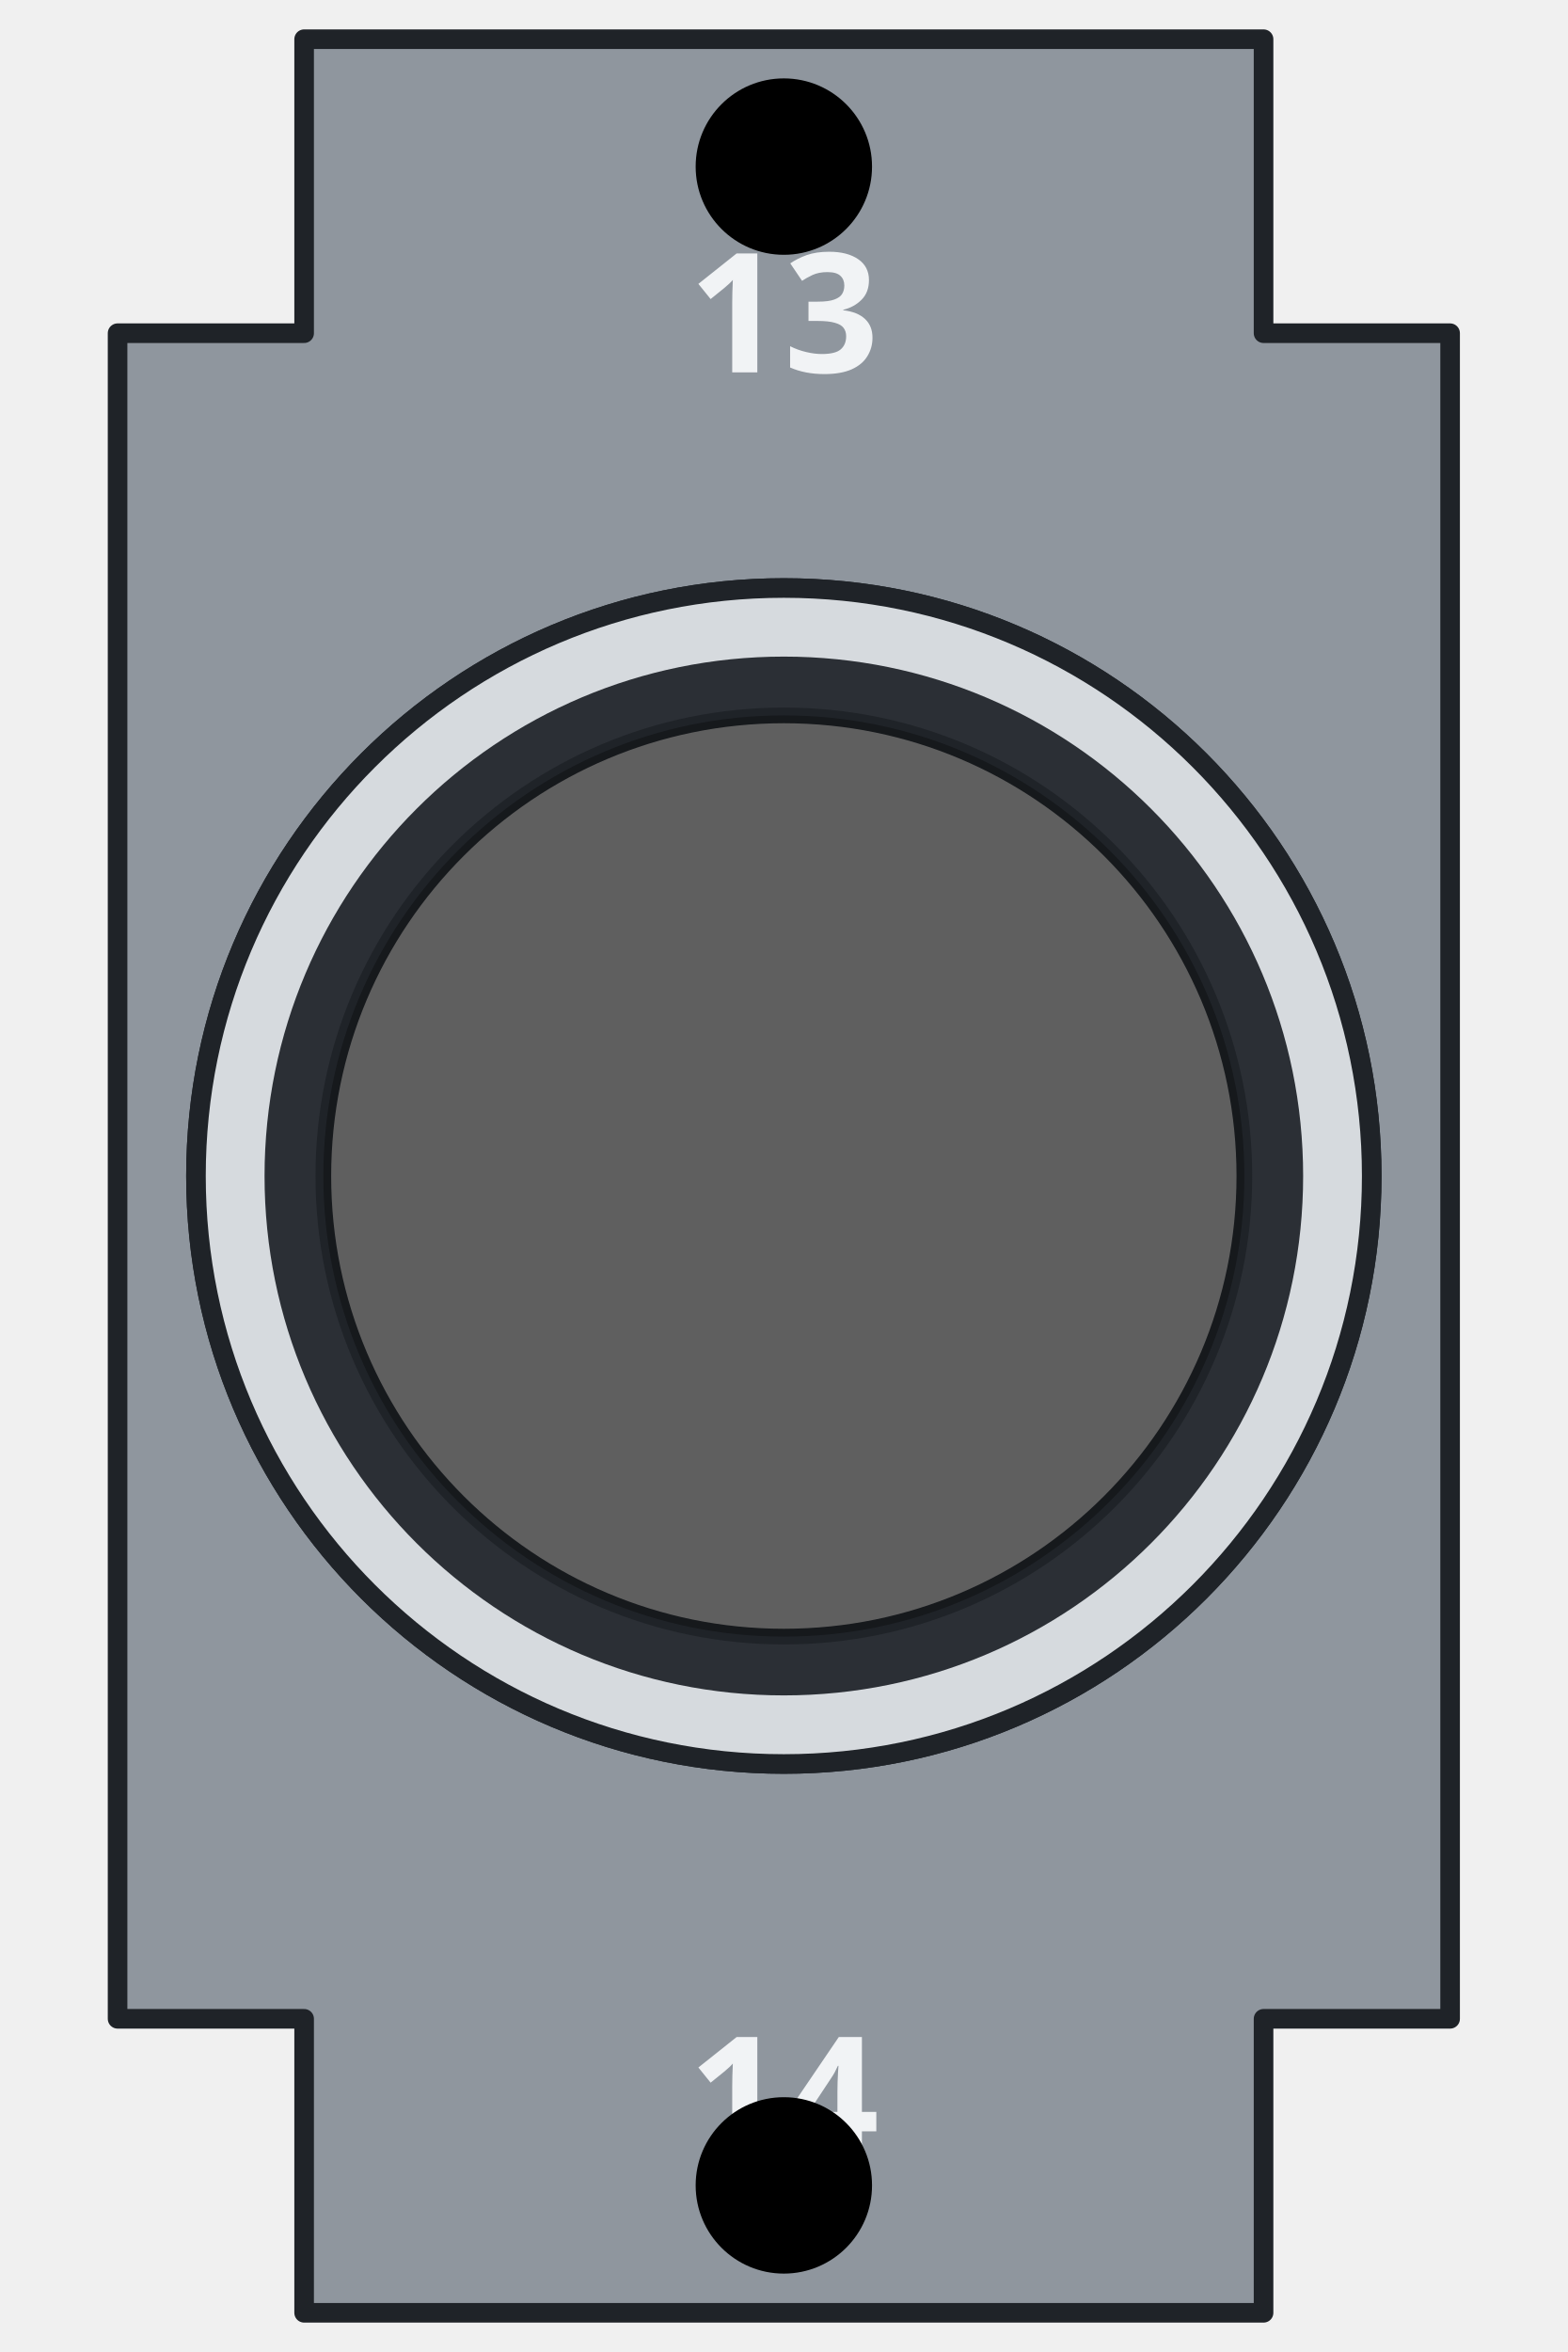
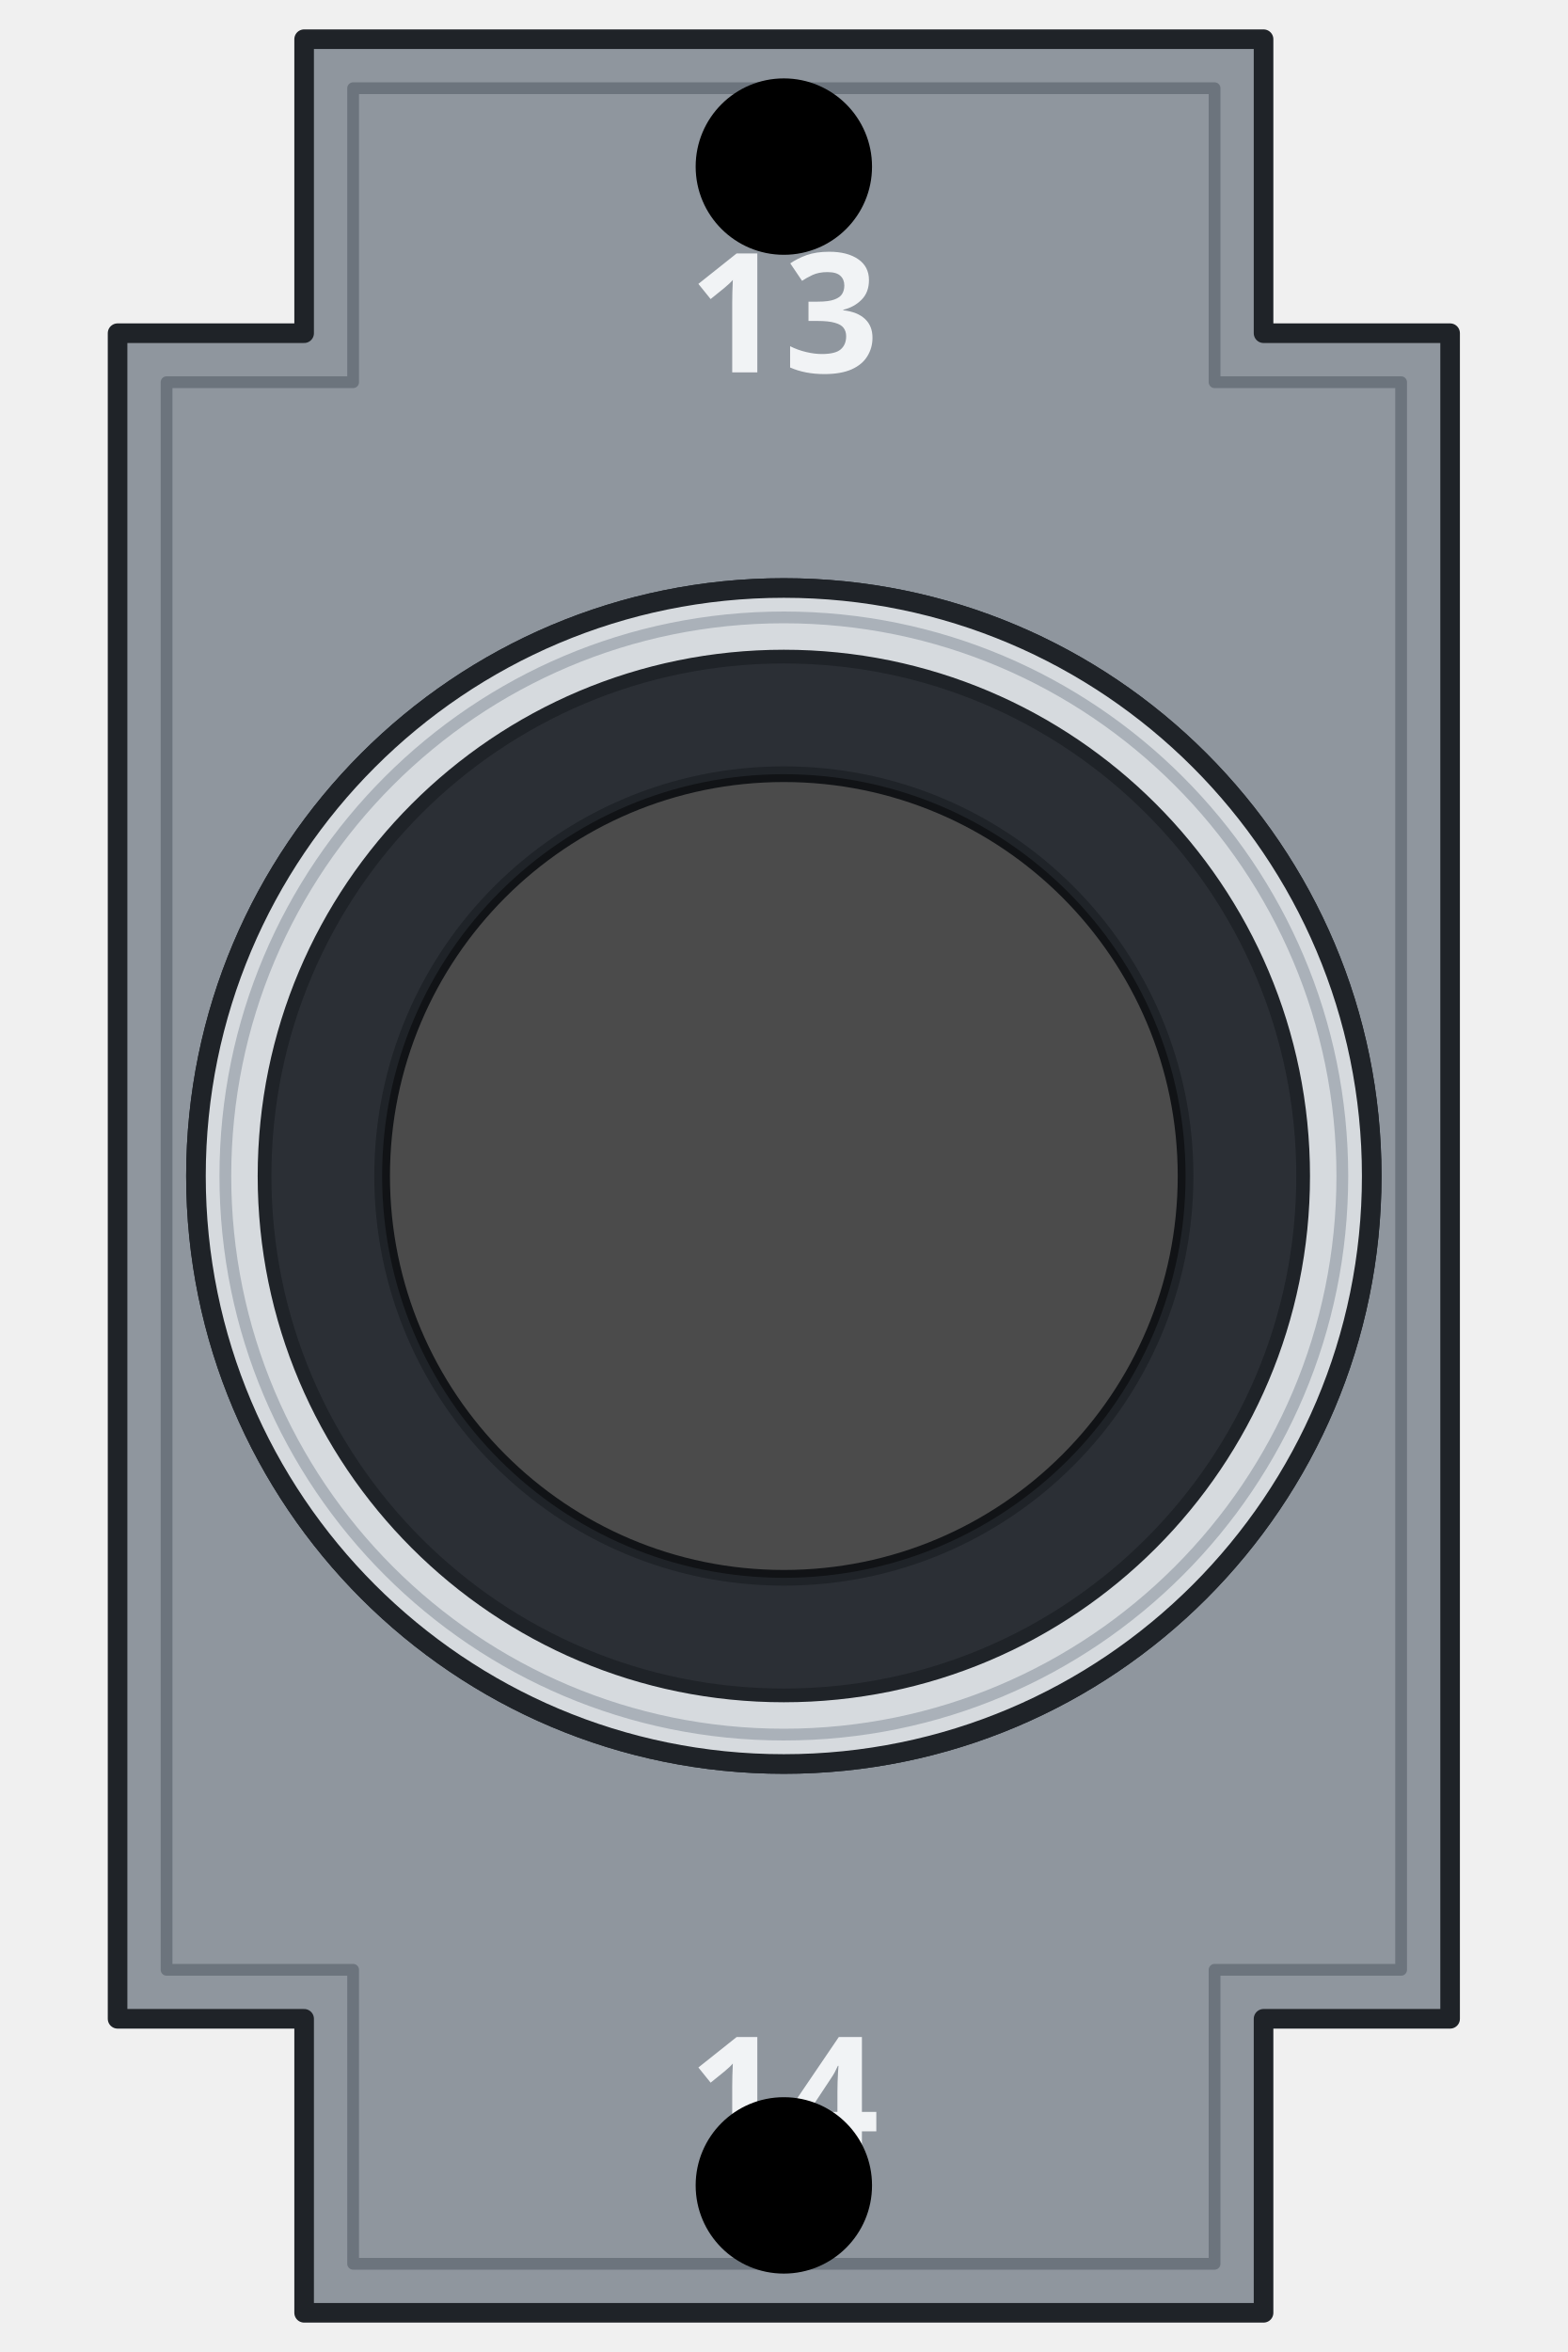
<svg xmlns="http://www.w3.org/2000/svg" viewBox="0 0 160 240" width="160" height="240" font-family="Segoe UI,Noto Sans,Arial,sans-serif">
  <path d="M31.04 4 H128.96 V34 H148 V206 H128.96 V236 H31.04 V206 H12 V34 H31.04 Z" fill="#8f969e" stroke="#1f2328" stroke-width="2" stroke-linejoin="round" />
+   <path d="M36.04 9 H123.96 V39 H143 V201 H123.96 V231 H36.04 V201 H17 V39 H36.04 Z" fill="none" stroke="#6c747d" stroke-width="1.2" stroke-linejoin="round" />
  <text x="80" y="38" font-size="17" font-weight="800" fill="#f1f3f5" text-anchor="middle">13</text>
  <text x="80" y="220" font-size="17" font-weight="800" fill="#f1f3f5" text-anchor="middle">14</text>
  <g data-action="press" data-kind="momentary" style="cursor:pointer">
    <g data-show="!out.pressed">
      <circle cx="80" cy="120" r="60" fill="#d6dade" stroke="#1f2328" stroke-width="2" />
+       <circle cx="80" cy="120" r="57" fill="none" stroke="#aab1b9" stroke-width="1.2" />
      <circle cx="80" cy="120" r="52" fill="#888" stroke="#1f2328" stroke-width="1.6" data-fill="param.color" />
+       <circle cx="80" cy="120" r="46" fill="none" stroke="#ffffff" stroke-width="1.4" opacity=".35" />
    </g>
    <g data-show="out.pressed">
      <circle cx="80" cy="120" r="60" fill="#d6dade" stroke="#1f2328" stroke-width="2" />
-       <circle cx="80" cy="120" r="53" fill="#2b2f35" stroke="none" stroke-width="0" />
-       <circle cx="80" cy="120" r="47" fill="#888" stroke="#1f2328" stroke-width="1.6" data-fill="param.color" />
-       <circle cx="80" cy="120" r="47" fill="#000" stroke="none" stroke-width="0" opacity=".3" />
+       <circle cx="80" cy="120" r="57" fill="none" stroke="#aab1b9" stroke-width="1.2" />
+       <circle cx="80" cy="120" r="53" fill="#2b2f35" stroke="#1f2328" stroke-width="1.4" />
+       <circle cx="80" cy="120" r="41" fill="#888" stroke="#1f2328" stroke-width="1.6" data-fill="param.color" />
+       <circle cx="80" cy="120" r="41" fill="#000" stroke="none" stroke-width="0" opacity=".45" />
    </g>
  </g>
  <circle class="jw-term" data-term="13" cx="80" cy="17" r="9" />
  <circle class="jw-term" data-term="14" cx="80" cy="223" r="9" data-side="b" />
</svg>
